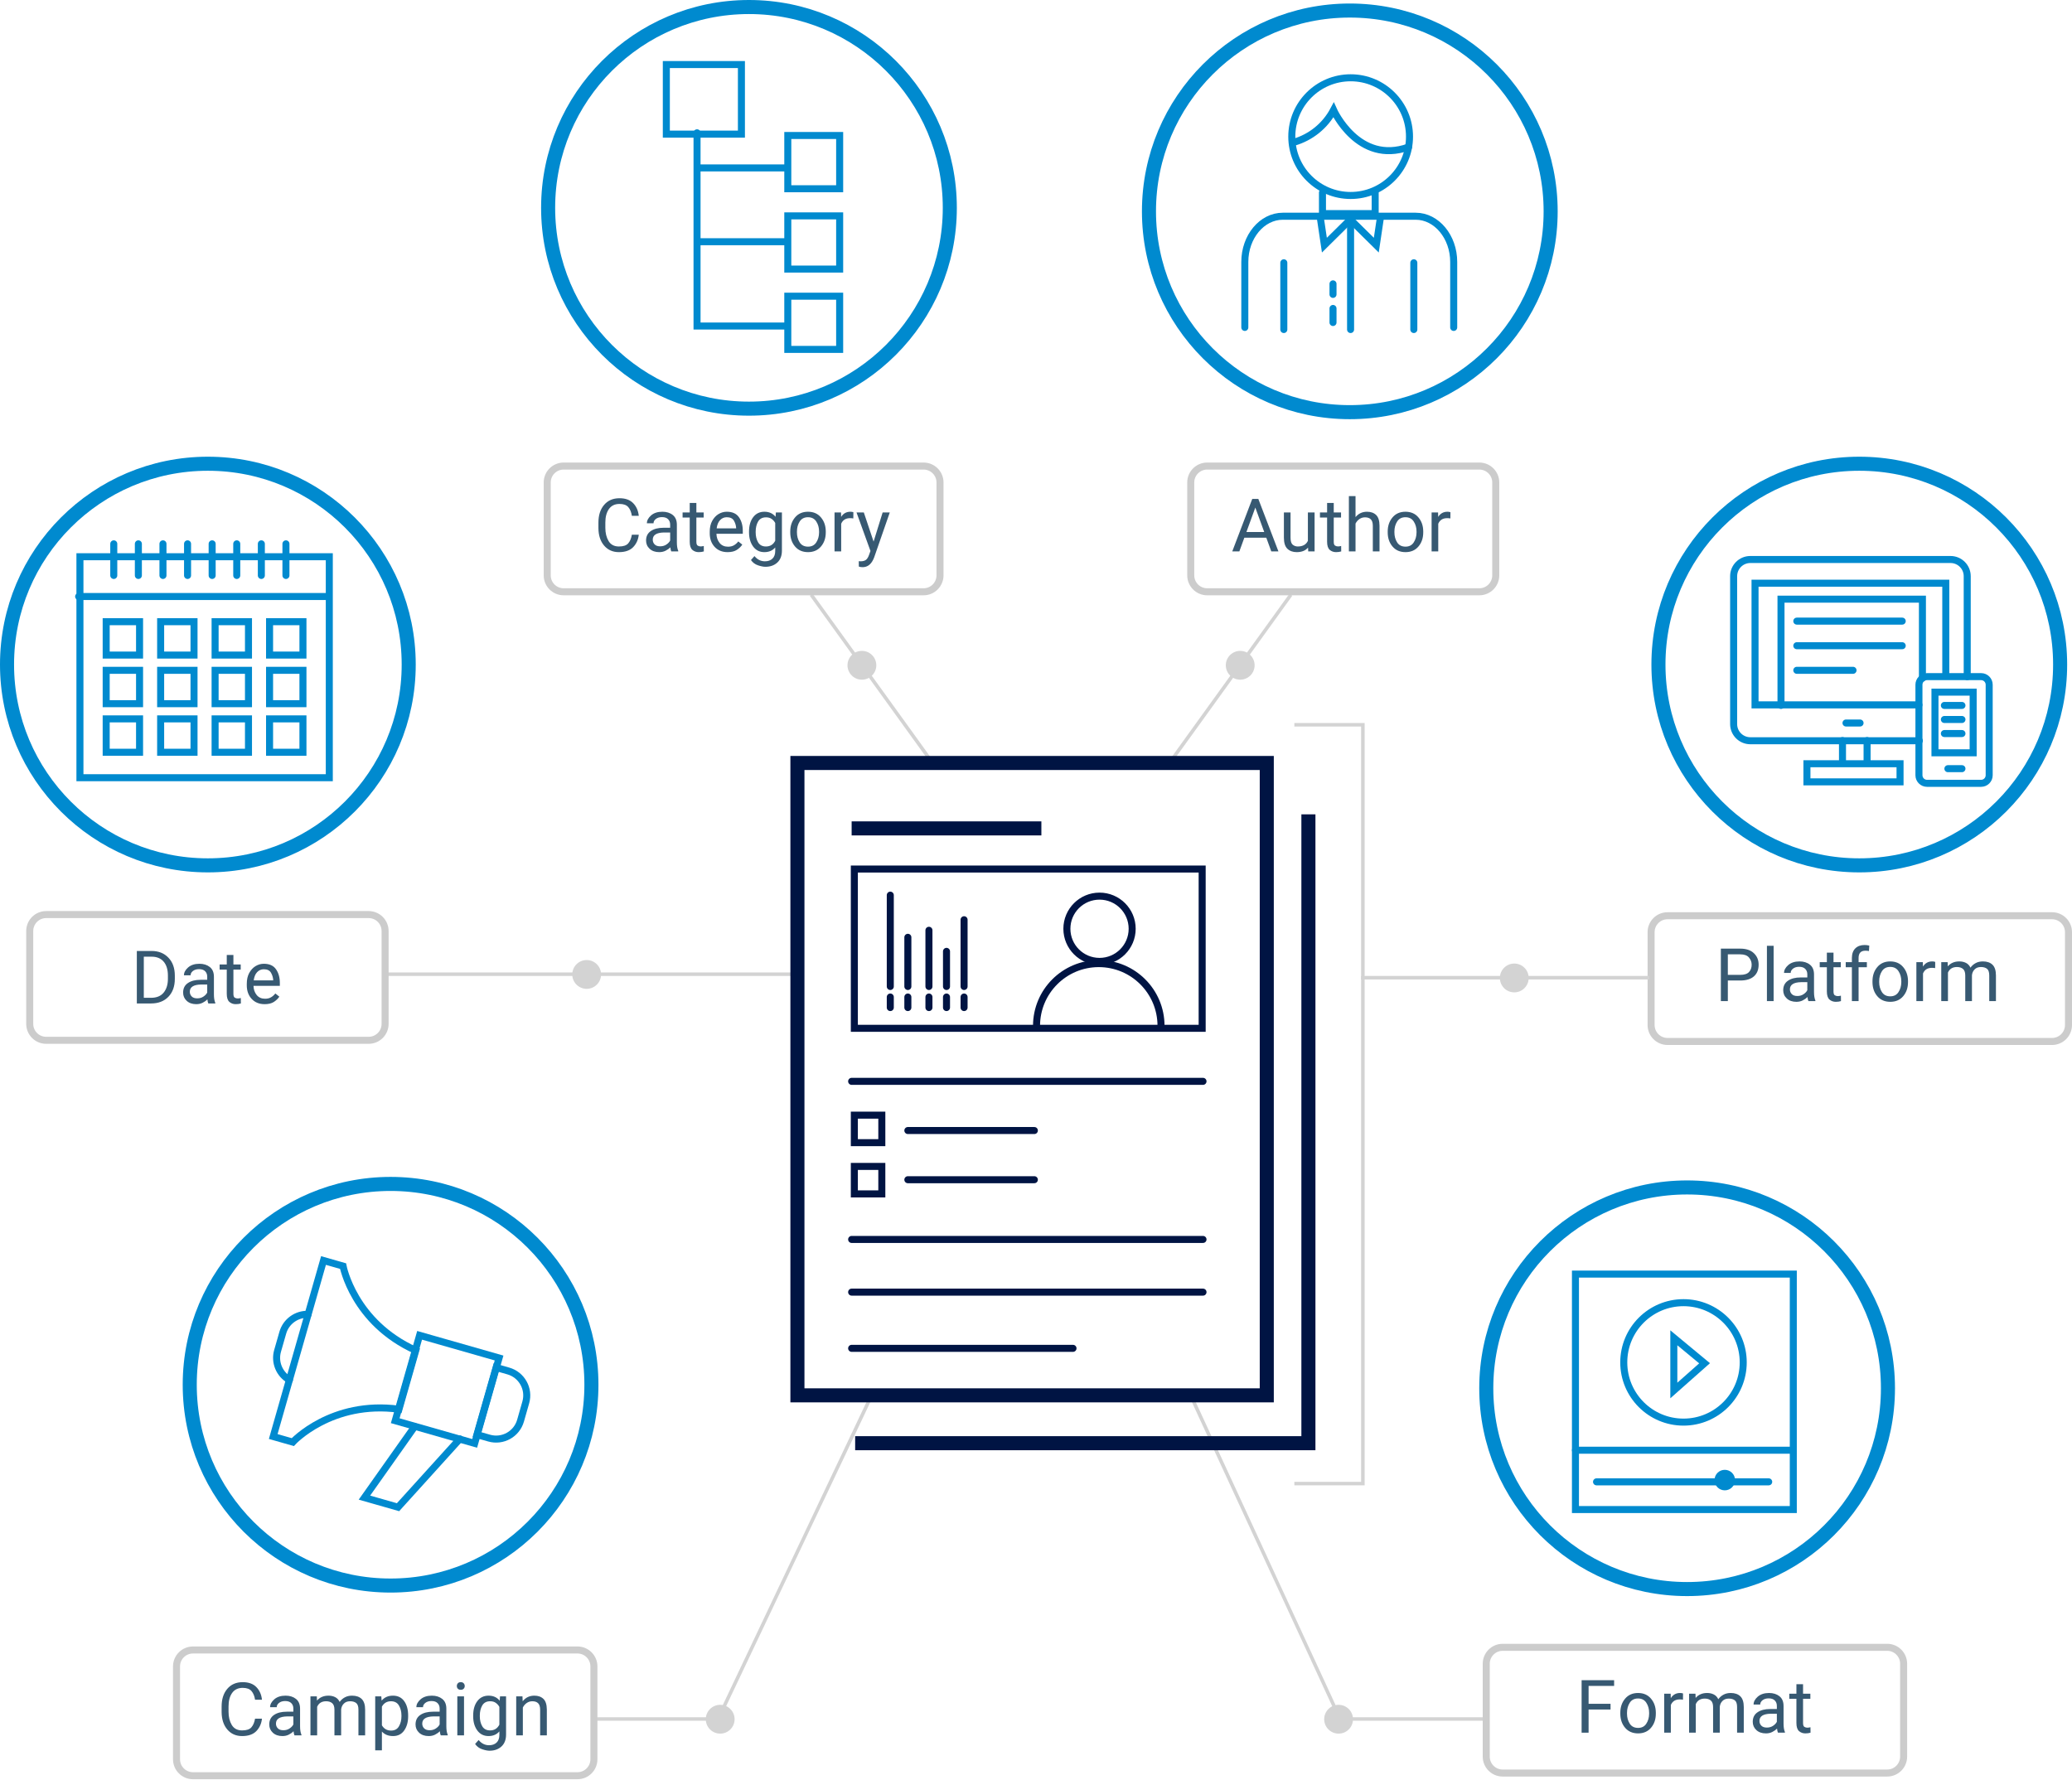
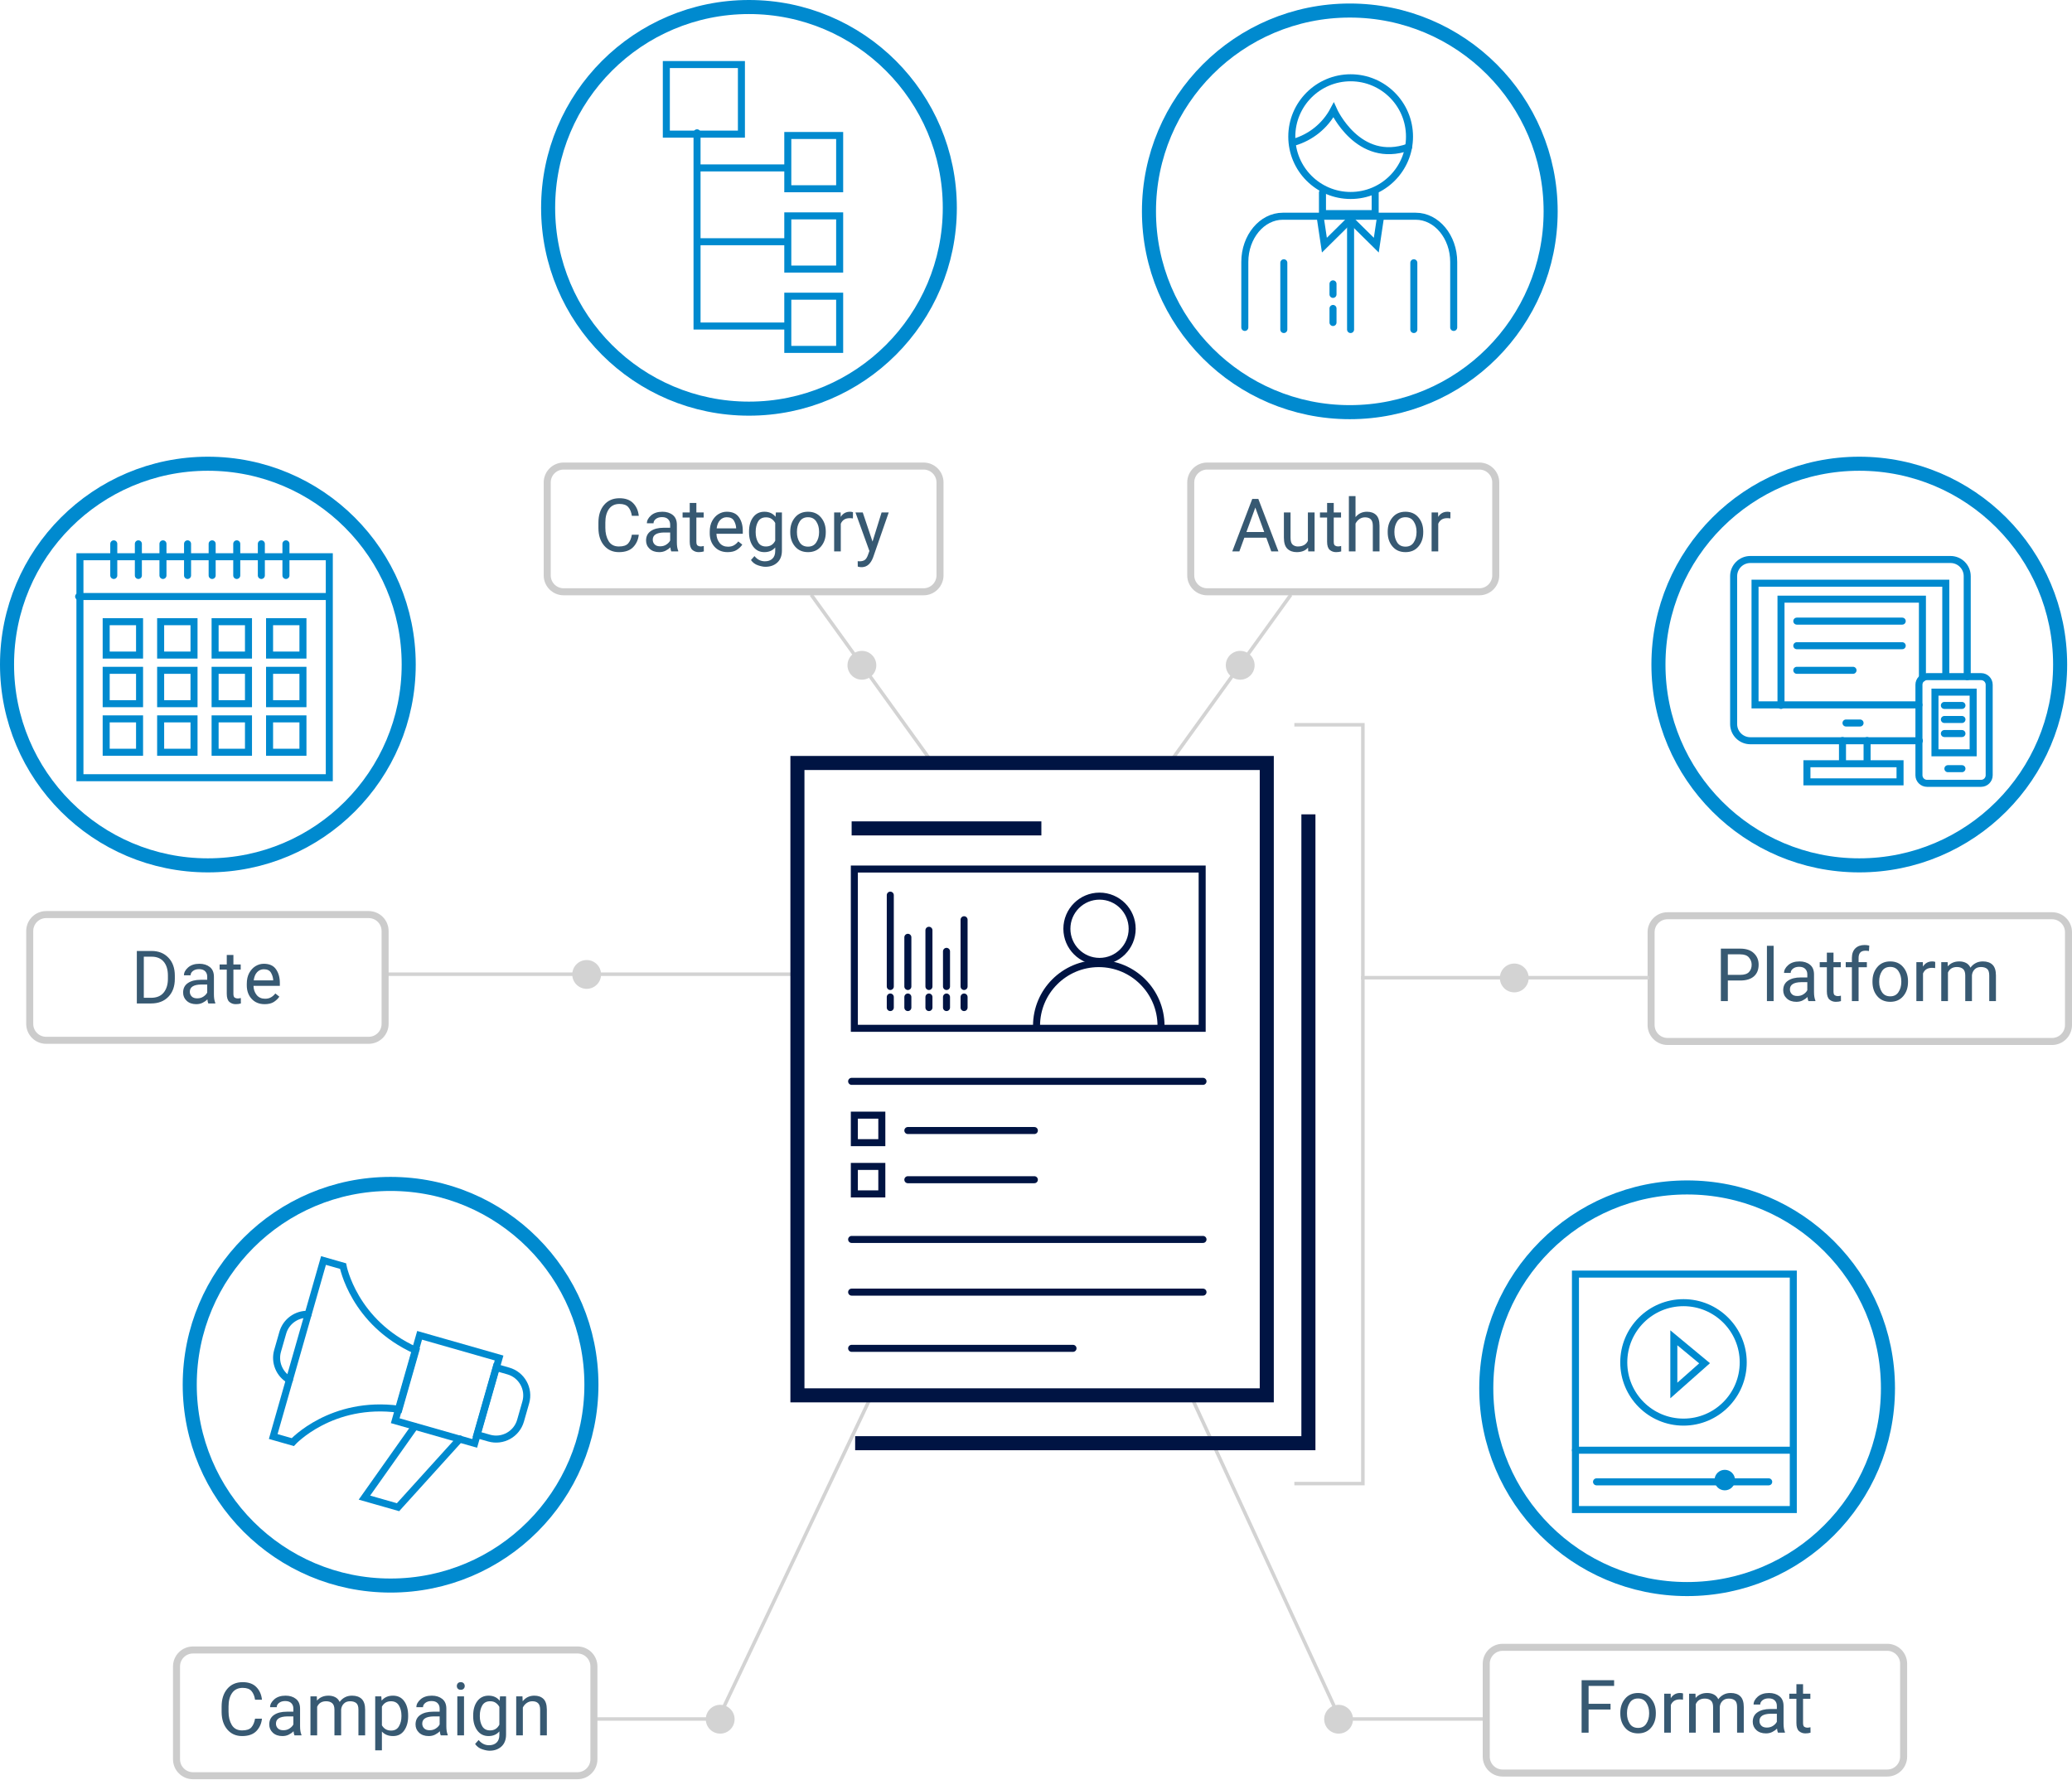
<svg xmlns="http://www.w3.org/2000/svg" viewBox="0 0 589.7 506.45">
  <defs>
    <style>.cls-1,.cls-10,.cls-11,.cls-3,.cls-8,.cls-9{fill:none;stroke-miterlimit:10;}.cls-1{stroke:#d3d3d3;}.cls-2{fill:#d3d3d3;}.cls-3{stroke:#ccc;}.cls-11,.cls-3,.cls-9{stroke-linecap:round;stroke-width:2px;}.cls-4{font-size:21px;fill:#375972;font-family:Roboto-Medium, Roboto;}.cls-5{letter-spacing:0.01em;}.cls-6{letter-spacing:0em;}.cls-7{letter-spacing:-0.02em;}.cls-8,.cls-9{stroke:#001443;}.cls-10,.cls-8{stroke-width:4px;}.cls-10,.cls-11{stroke:#008acf;}.cls-12{fill:#008acf;}</style>
  </defs>
  <g id="Layer_2" data-name="Layer 2">
    <g id="Layer_1-2" data-name="Layer 1">
      <line class="cls-1" x1="367.38" y1="169.3" x2="332.6" y2="217.53" />
      <polyline class="cls-1" points="168.38 489.3 204.38 489.3 248.06 397.18" />
      <polyline class="cls-1" points="422.38 489.3 381.38 489.3 338.88 397.18" />
      <line class="cls-1" x1="226.95" y1="277.3" x2="109.38" y2="277.3" />
      <circle class="cls-2" cx="430.97" cy="278.37" r="4.1" />
      <circle class="cls-2" cx="352.97" cy="189.37" r="4.1" />
      <line class="cls-1" x1="230.88" y1="169.3" x2="265.66" y2="217.53" />
      <circle class="cls-2" cx="245.3" cy="189.37" r="4.1" />
      <circle class="cls-2" cx="166.97" cy="277.37" r="4.1" />
      <circle class="cls-2" cx="204.97" cy="489.37" r="4.1" />
      <circle class="cls-2" cx="380.97" cy="489.37" r="4.1" />
      <rect class="cls-3" x="8.46" y="260.33" width="101.14" height="35.79" rx="4.68" ry="4.68" />
      <text class="cls-4" transform="translate(37.21 285.63)">Date</text>
      <rect class="cls-3" x="155.74" y="132.66" width="111.79" height="35.79" rx="4.68" ry="4.68" />
-       <text class="cls-4" transform="translate(169.08 156.96)">Catego<tspan class="cls-5" x="66.98" y="0">r</tspan>
-         <tspan class="cls-6" x="74.47" y="0">y</tspan>
-       </text>
+       <text class="cls-4" transform="translate(169.08 156.96)">Category</text>
      <rect class="cls-3" x="50.24" y="469.66" width="118.79" height="35.79" rx="4.68" ry="4.68" />
      <text class="cls-4" transform="translate(61.84 493.96)">Campaign</text>
      <rect class="cls-3" x="469.91" y="260.66" width="118.79" height="35.79" rx="4.68" ry="4.68" />
      <text class="cls-4" transform="translate(488.03 284.96)">Platform</text>
      <rect class="cls-3" x="422.99" y="468.9" width="118.79" height="35.79" rx="4.68" ry="4.68" />
      <text class="cls-4" transform="translate(448.4 493.2)">
        <tspan class="cls-7">F</tspan>
        <tspan x="11.81" y="0">ormat</tspan>
      </text>
      <rect class="cls-3" x="338.89" y="132.66" width="86.81" height="35.79" rx="4.68" ry="4.68" />
      <text class="cls-4" transform="translate(350.41 156.96)">Author</text>
      <rect class="cls-8" x="226.95" y="217.18" width="133.58" height="180" />
      <polyline class="cls-8" points="243.38 410.8 372.38 410.8 372.38 231.8" />
      <line class="cls-8" x1="242.38" y1="235.8" x2="296.38" y2="235.8" />
      <line class="cls-9" x1="242.38" y1="307.8" x2="342.38" y2="307.8" />
      <line class="cls-9" x1="258.38" y1="321.8" x2="294.38" y2="321.8" />
      <line class="cls-9" x1="242.38" y1="352.8" x2="342.38" y2="352.8" />
      <line class="cls-9" x1="242.38" y1="367.8" x2="342.38" y2="367.8" />
      <line class="cls-9" x1="242.38" y1="383.8" x2="305.38" y2="383.8" />
      <rect class="cls-9" x="243.15" y="247.37" width="98.99" height="45.33" />
      <path class="cls-9" d="M330.43,292A17.71,17.71,0,1,0,295,292" />
      <circle class="cls-9" cx="312.93" cy="264.37" r="9.29" />
      <line class="cls-9" x1="253.38" y1="280.8" x2="253.38" y2="254.8" />
      <line class="cls-9" x1="253.38" y1="286.8" x2="253.38" y2="283.8" />
      <line class="cls-9" x1="258.38" y1="280.8" x2="258.38" y2="266.8" />
      <line class="cls-9" x1="258.38" y1="286.8" x2="258.38" y2="283.8" />
      <line class="cls-9" x1="264.38" y1="280.8" x2="264.38" y2="264.8" />
      <line class="cls-9" x1="264.38" y1="286.8" x2="264.38" y2="283.8" />
      <line class="cls-9" x1="269.38" y1="280.8" x2="269.38" y2="270.8" />
      <line class="cls-9" x1="269.38" y1="286.8" x2="269.38" y2="283.8" />
      <line class="cls-9" x1="274.38" y1="280.8" x2="274.38" y2="261.8" />
      <line class="cls-9" x1="274.38" y1="286.8" x2="274.38" y2="283.8" />
      <rect class="cls-9" x="243.15" y="317.43" width="7.82" height="7.82" />
      <line class="cls-9" x1="258.38" y1="335.8" x2="294.38" y2="335.8" />
      <rect class="cls-9" x="243.15" y="332.02" width="7.82" height="7.82" />
      <polyline class="cls-1" points="368.38 422.3 387.88 422.3 387.88 206.3 368.38 206.3" />
      <line class="cls-1" x1="387.38" y1="278.3" x2="469.38" y2="278.3" />
      <circle class="cls-10" cx="59.16" cy="189.16" r="57.16" />
      <circle class="cls-10" cx="529.16" cy="189.16" r="57.16" />
      <circle class="cls-10" cx="480.16" cy="395.16" r="57.16" />
      <circle class="cls-10" cx="111.16" cy="394.16" r="57.16" />
      <circle class="cls-10" cx="384.16" cy="60.16" r="57.16" />
      <polyline class="cls-11" points="376.38 54.8 376.38 60.8 391.38 60.8 391.38 54.8" />
      <circle class="cls-11" cx="384.4" cy="38.89" r="16.75" />
      <path class="cls-11" d="M368.19,40.51a18.68,18.68,0,0,0,11.35-9.19s7,15.67,21.35,10.54" />
      <path class="cls-11" d="M413.73,93.2V74.55c0-7.13-4.86-13-10.81-13H365.09c-5.94,0-10.81,5.84-10.81,13V93.2" />
      <line class="cls-11" x1="365.38" y1="93.8" x2="365.38" y2="74.8" />
      <line class="cls-11" x1="384.38" y1="93.8" x2="384.38" y2="61.8" />
      <line class="cls-11" x1="402.38" y1="93.8" x2="402.38" y2="74.8" />
      <line class="cls-11" x1="379.38" y1="83.8" x2="379.38" y2="80.8" />
      <line class="cls-11" x1="379.38" y1="91.8" x2="379.38" y2="87.8" />
      <polyline class="cls-11" points="375.76 61.94 376.93 69.78 384.22 62.57" />
      <polyline class="cls-11" points="392.87 61.94 391.7 69.78 384.4 62.57" />
      <circle class="cls-10" cx="213.16" cy="59.16" r="57.16" />
      <rect class="cls-11" x="189.64" y="18.37" width="21.37" height="19.81" />
      <rect class="cls-11" x="224.21" y="38.57" width="14.76" height="15.15" />
      <rect class="cls-11" x="224.21" y="61.44" width="14.76" height="15.15" />
      <rect class="cls-11" x="224.21" y="84.31" width="14.76" height="15.15" />
      <polyline class="cls-11" points="198.38 37.8 198.38 92.8 223.38 92.8" />
      <line class="cls-11" x1="223.38" y1="68.8" x2="199.38" y2="68.8" />
      <line class="cls-11" x1="223.38" y1="47.8" x2="199.38" y2="47.8" />
      <path class="cls-11" d="M138.27,390.36h3.61a7.23,7.23,0,0,1,7.23,7.23V403a7.23,7.23,0,0,1-7.23,7.23h-3.61a0,0,0,0,1,0,0V390.36a0,0,0,0,1,0,0Z" transform="translate(115.45 -24.07) rotate(15.94)" />
      <path class="cls-11" d="M87.7,374.12a7.23,7.23,0,0,0-7.22,5.24L79,384.52a7.23,7.23,0,0,0,3.37,8.27" />
      <polyline class="cls-11" points="118.03 406.05 103.72 426.29 113.28 429.02 130.87 409.58" />
      <path class="cls-11" d="M118.33,384.39l-4.78,16.74c-19.22-2.59-30.22,9.36-30.22,9.36l-5.57-1.59,14.31-50.1,5.57,1.59S100.64,376.44,118.33,384.39Z" />
      <rect class="cls-11" x="115.5" y="382.83" width="23.52" height="25.28" transform="translate(113.5 -19.74) rotate(15.94)" />
      <path class="cls-11" d="M559.88,192.6V164a4.75,4.75,0,0,0-4.74-4.74h-57a4.75,4.75,0,0,0-4.74,4.74v42.11a4.75,4.75,0,0,0,4.74,4.74h48.12" />
      <polyline class="cls-11" points="553.78 192.43 553.78 166 499.49 166 499.49 200.64 546.14 200.64" />
      <path class="cls-11" d="M546.14,210.8v9.88a2.3,2.3,0,0,0,2.29,2.29h15.41a2.3,2.3,0,0,0,2.29-2.29V194.89a2.3,2.3,0,0,0-2.29-2.29H548.43a2.3,2.3,0,0,0-2.29,2.29V210.8" />
      <rect class="cls-11" x="550.7" y="197.01" width="10.87" height="17.27" />
      <line class="cls-11" x1="525.38" y1="205.8" x2="529.38" y2="205.8" />
      <line class="cls-11" x1="554.38" y1="218.8" x2="558.38" y2="218.8" />
      <rect class="cls-11" x="514.26" y="217.4" width="26.5" height="5.15" />
      <line class="cls-11" x1="524.38" y1="216.8" x2="524.38" y2="210.8" />
      <line class="cls-11" x1="531.38" y1="216.8" x2="531.38" y2="210.8" />
      <polyline class="cls-11" points="547.13 193.05 547.13 170.55 506.88 170.55 506.88 200.8" />
      <line class="cls-11" x1="511.38" y1="176.8" x2="541.38" y2="176.8" />
      <line class="cls-11" x1="511.38" y1="183.8" x2="541.38" y2="183.8" />
      <line class="cls-11" x1="511.38" y1="190.8" x2="527.38" y2="190.8" />
      <line class="cls-11" x1="553.38" y1="200.8" x2="558.38" y2="200.8" />
      <line class="cls-11" x1="553.38" y1="204.8" x2="558.38" y2="204.8" />
      <line class="cls-11" x1="553.38" y1="208.8" x2="558.38" y2="208.8" />
      <rect class="cls-11" x="448.38" y="362.66" width="62" height="67.02" />
      <circle class="cls-11" cx="479.13" cy="387.8" r="17" />
      <polygon class="cls-11" points="476.38 380.8 476.38 395.8 485.13 388.05 476.38 380.8" />
      <line class="cls-11" x1="454.38" y1="421.8" x2="503.38" y2="421.8" />
      <line class="cls-11" x1="448.38" y1="412.8" x2="509.38" y2="412.8" />
      <circle class="cls-12" cx="490.88" cy="421.3" r="2.92" />
      <rect class="cls-11" x="22.75" y="158.47" width="70.97" height="62.9" />
      <line class="cls-11" x1="22.38" y1="169.8" x2="93.38" y2="169.8" />
      <line class="cls-11" x1="32.38" y1="163.8" x2="32.38" y2="154.8" />
      <line class="cls-11" x1="39.38" y1="163.8" x2="39.38" y2="154.8" />
      <line class="cls-11" x1="46.38" y1="163.8" x2="46.38" y2="154.8" />
      <line class="cls-11" x1="53.38" y1="163.8" x2="53.38" y2="154.8" />
      <line class="cls-11" x1="60.38" y1="163.8" x2="60.38" y2="154.8" />
      <line class="cls-11" x1="67.38" y1="163.8" x2="67.38" y2="154.8" />
      <line class="cls-11" x1="74.38" y1="163.8" x2="74.38" y2="154.8" />
      <line class="cls-11" x1="81.38" y1="163.8" x2="81.38" y2="154.8" />
      <rect class="cls-11" x="30.22" y="176.97" width="9.5" height="9.5" />
      <rect class="cls-11" x="45.72" y="176.97" width="9.5" height="9.5" />
      <rect class="cls-11" x="61.22" y="176.97" width="9.5" height="9.5" />
      <rect class="cls-11" x="76.72" y="176.97" width="9.5" height="9.5" />
      <rect class="cls-11" x="30.22" y="190.8" width="9.5" height="9.5" />
      <rect class="cls-11" x="45.72" y="190.8" width="9.5" height="9.5" />
      <rect class="cls-11" x="61.22" y="190.8" width="9.5" height="9.5" />
      <rect class="cls-11" x="76.72" y="190.8" width="9.5" height="9.5" />
      <rect class="cls-11" x="30.22" y="204.63" width="9.5" height="9.5" />
      <rect class="cls-11" x="45.72" y="204.63" width="9.5" height="9.5" />
      <rect class="cls-11" x="61.22" y="204.63" width="9.5" height="9.5" />
      <rect class="cls-11" x="76.72" y="204.63" width="9.5" height="9.5" />
    </g>
  </g>
</svg>
